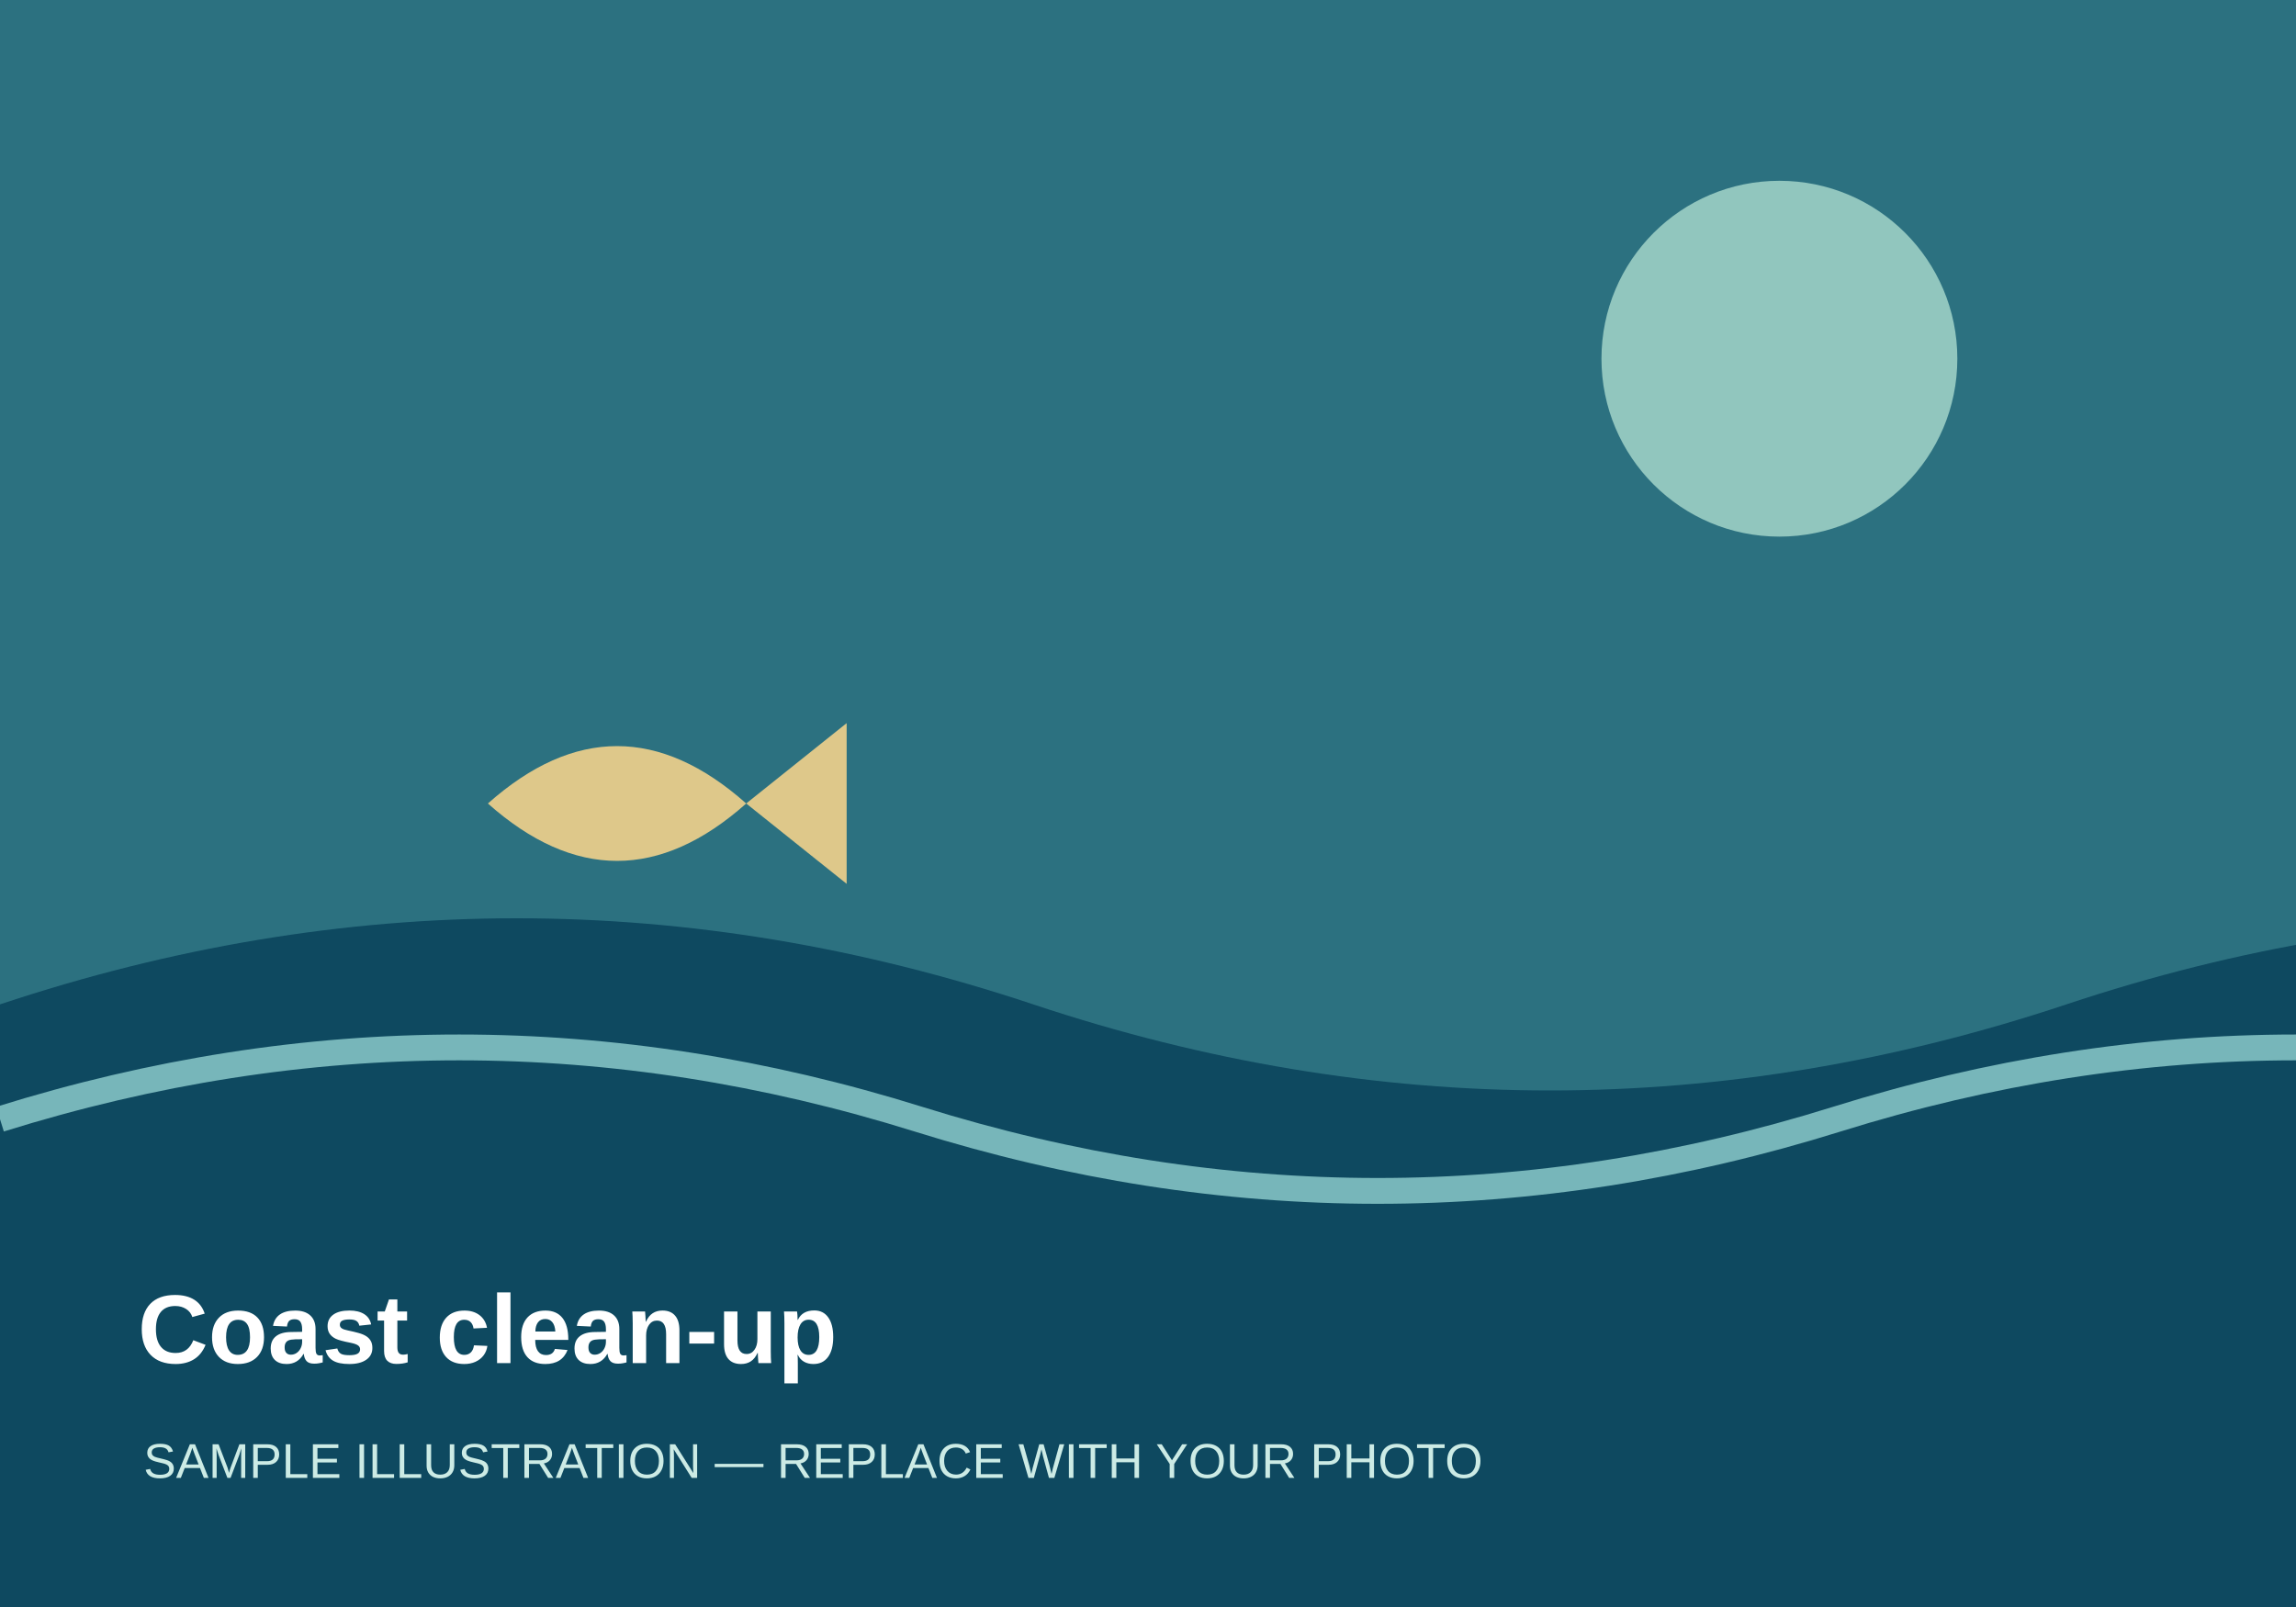
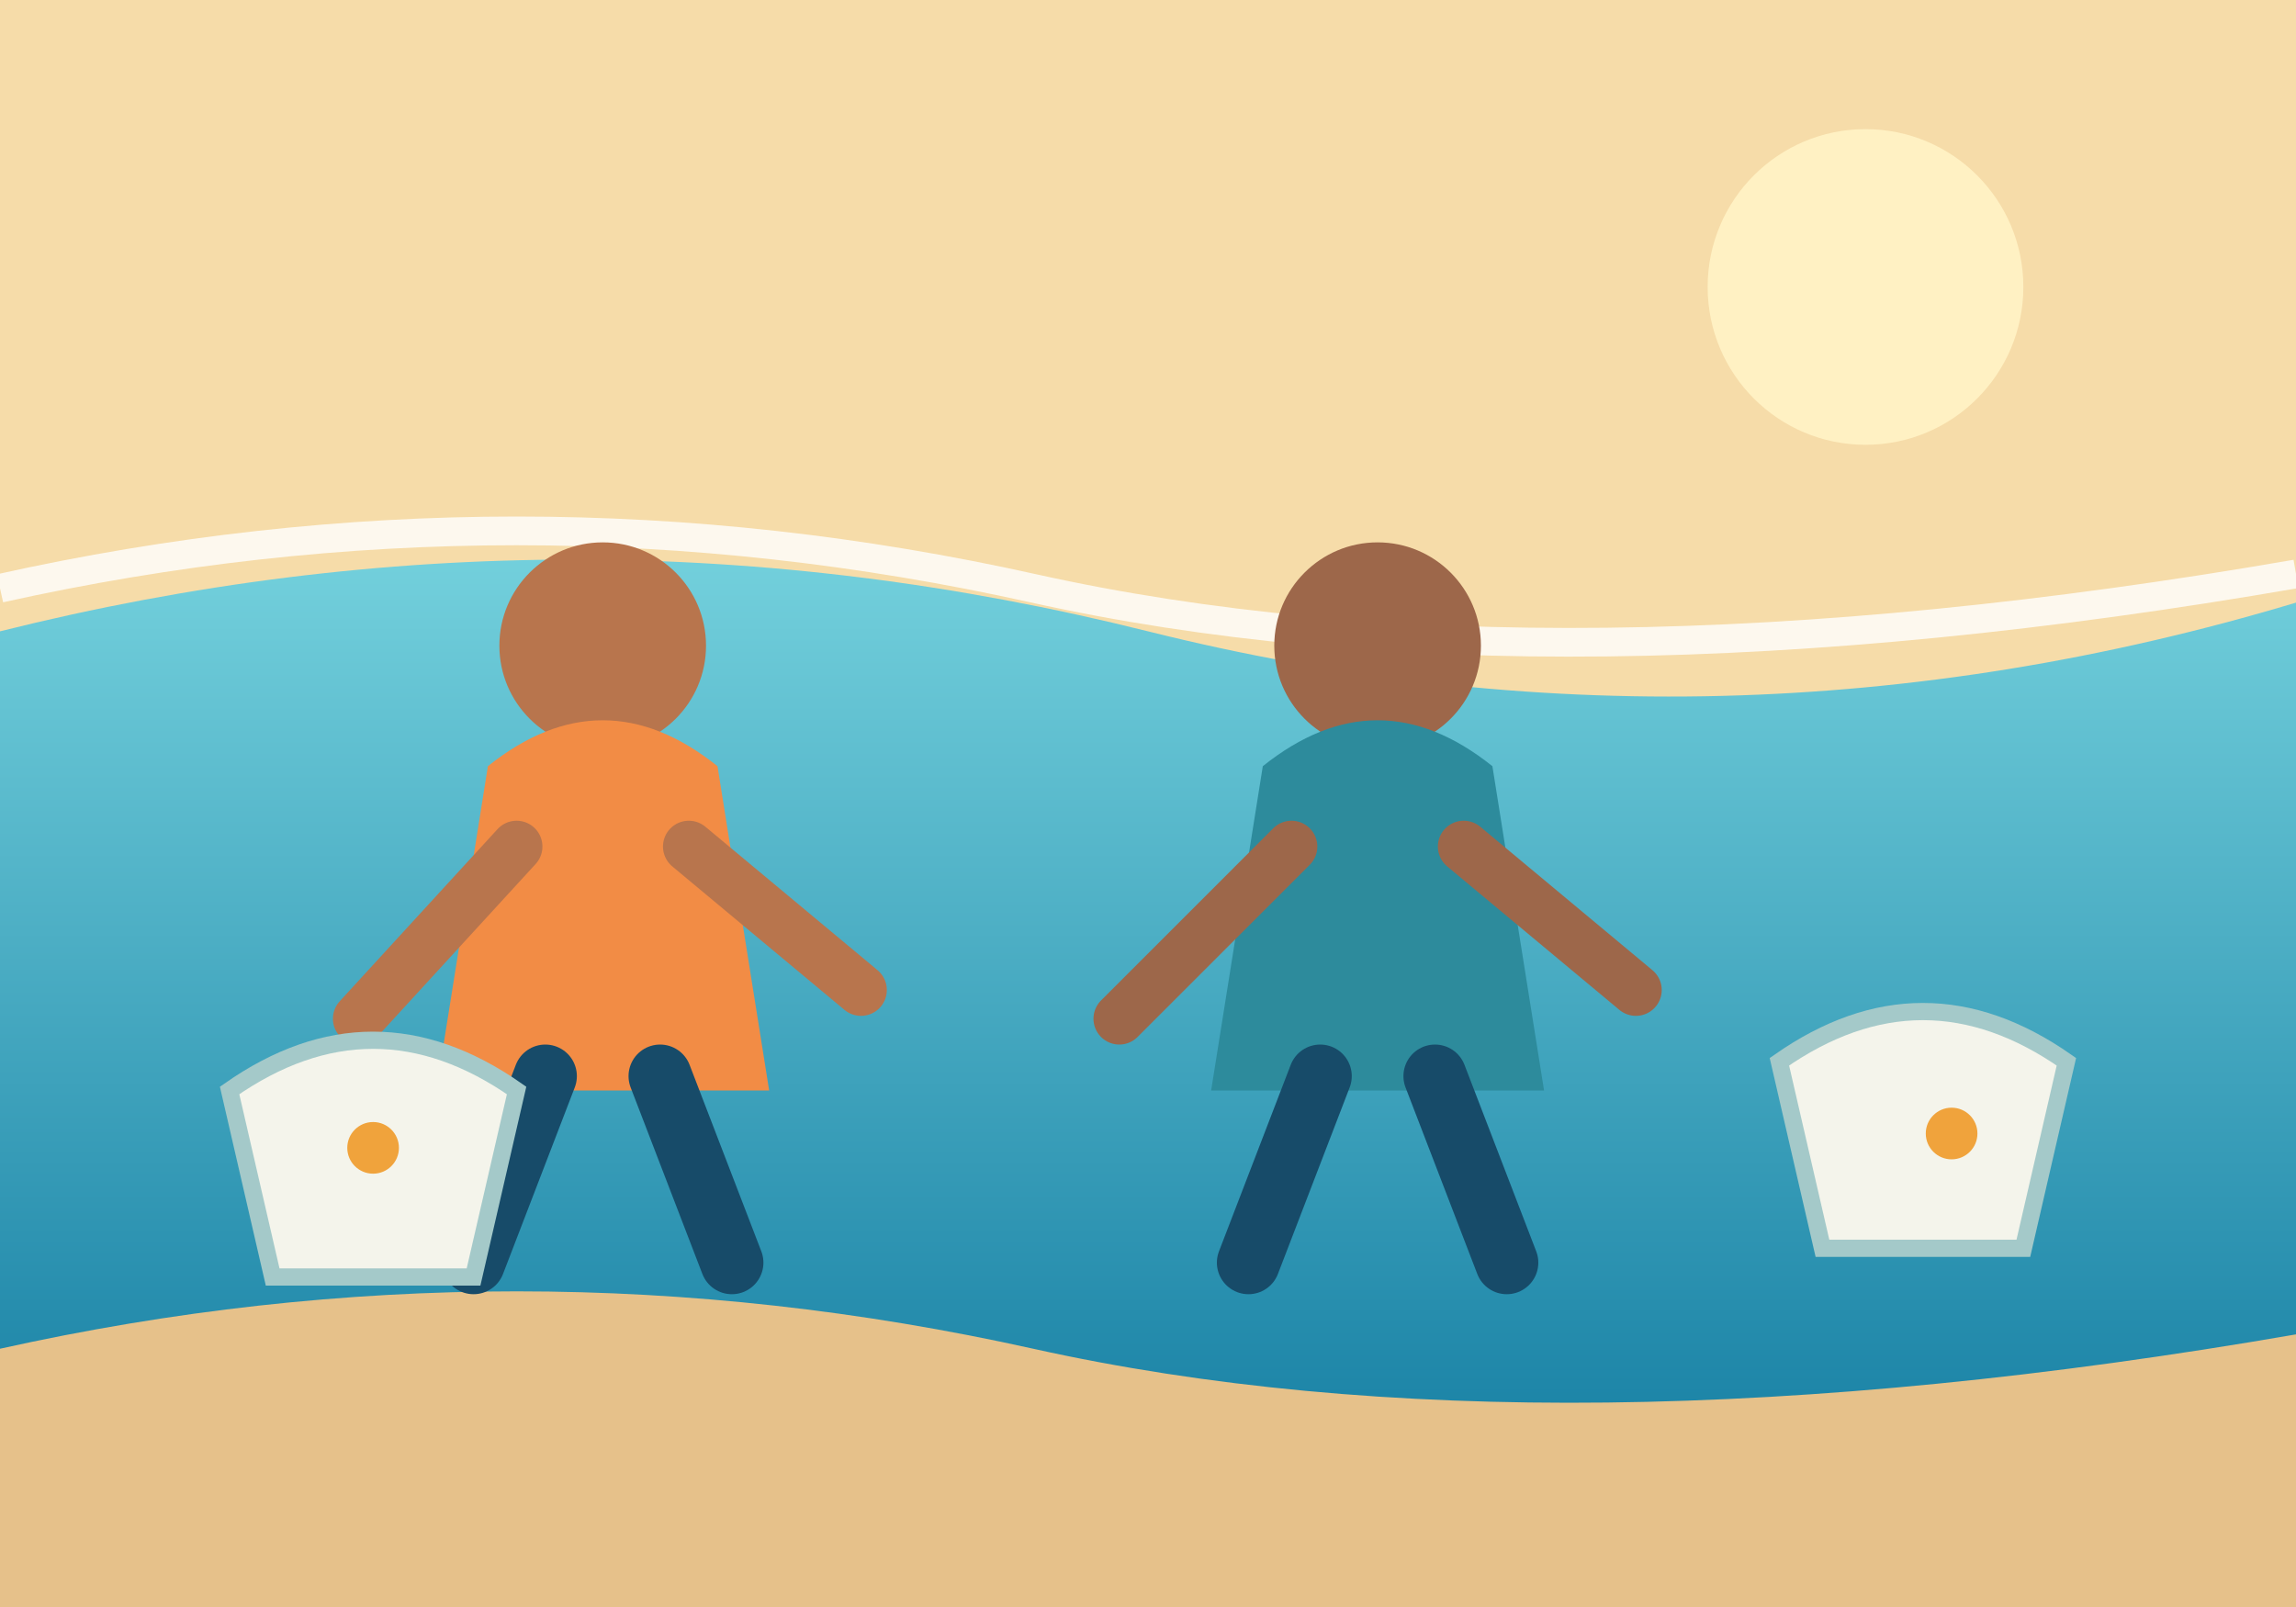
<svg xmlns="http://www.w3.org/2000/svg" viewBox="0 0 800 560">
-   <rect width="800" height="560" fill="#2c7180" />
-   <path d="M0 350 Q180 290 360 350 T720 350 T1080 350 V560 H0Z" fill="#063e58" opacity=".8" />
-   <circle cx="620" cy="125" r="62" fill="#bce9d9" opacity=".7" />
-   <path d="M0 390 Q160 340 320 390 T640 390 T960 390" fill="none" stroke="#a4e4df" stroke-width="9" opacity=".7" />
-   <g fill="#f2d28b" opacity=".9">
-     <path d="M170 280q45-40 90 0q-45 40-90 0zm90 0 35-28v56z" />
+   <defs>
+     <linearGradient id="sea" x2="0" y2="1">
+       <stop stop-color="#73d0dc" />
+       <stop offset="1" stop-color="#08739b" />
+     </linearGradient>
+   </defs>
+   <rect width="800" height="560" fill="#f6dca9" />
+   <circle cx="650" cy="100" r="55" fill="#fff1c3" />
+   <path d="M0 220 Q200 170 400 220 T800 210 V560 H0Z" fill="url(#sea)" />
+   <path d="M0 205 Q180 165 360 205 T800 200" fill="none" stroke="#fff" stroke-width="10" opacity=".8" />
+   <path d="M0 470 Q180 430 360 470 T800 465 V560 H0Z" fill="#e6c18a" />
+   <g transform="translate(210 225)">
+     <circle cx="0" cy="0" r="36" fill="#b8754d" />
+     <path d="M-40 42 Q0 10 40 42 L58 155 H-58Z" fill="#f28c45" />
+     <path d="M-30 70 L-85 130 M30 70 L90 120" stroke="#b8754d" stroke-width="18" stroke-linecap="round" />
+     <path d="M-20 150 L-45 215 M20 150 L45 215" stroke="#174b69" stroke-width="22" stroke-linecap="round" />
  </g>
-   <text x="48" y="475" fill="#fff" font-family="Arial,sans-serif" font-size="34" font-weight="bold">Coast clean-up</text>
-   <text x="50" y="515" fill="#ccebe5" font-family="Arial,sans-serif" font-size="17">SAMPLE ILLUSTRATION — REPLACE WITH YOUR PHOTO</text>
+   <g transform="translate(480 225)">
+     <circle cx="0" cy="0" r="36" fill="#9d674a" />
+     <path d="M-40 42 Q0 10 40 42 L58 155 H-58Z" fill="#2d8b9c" />
+     <path d="M-30 70 L-90 130 M30 70 L90 120" stroke="#9d674a" stroke-width="18" stroke-linecap="round" />
+     <path d="M-20 150 L-45 215 M20 150 L45 215" stroke="#174b69" stroke-width="22" stroke-linecap="round" />
+   </g>
+   <g fill="#f4f4eb" stroke="#a4c9c9" stroke-width="6">
+     <path d="M80 380 q50 -35 100 0 l-15 65 H95Z" />
+     <path d="M620 370 q50 -35 100 0 l-15 65 H635Z" />
+   </g>
+   <g fill="#f0a33c">
+     <circle cx="130" cy="400" r="9" />
+     <circle cx="680" cy="395" r="9" />
+   </g>
</svg>
